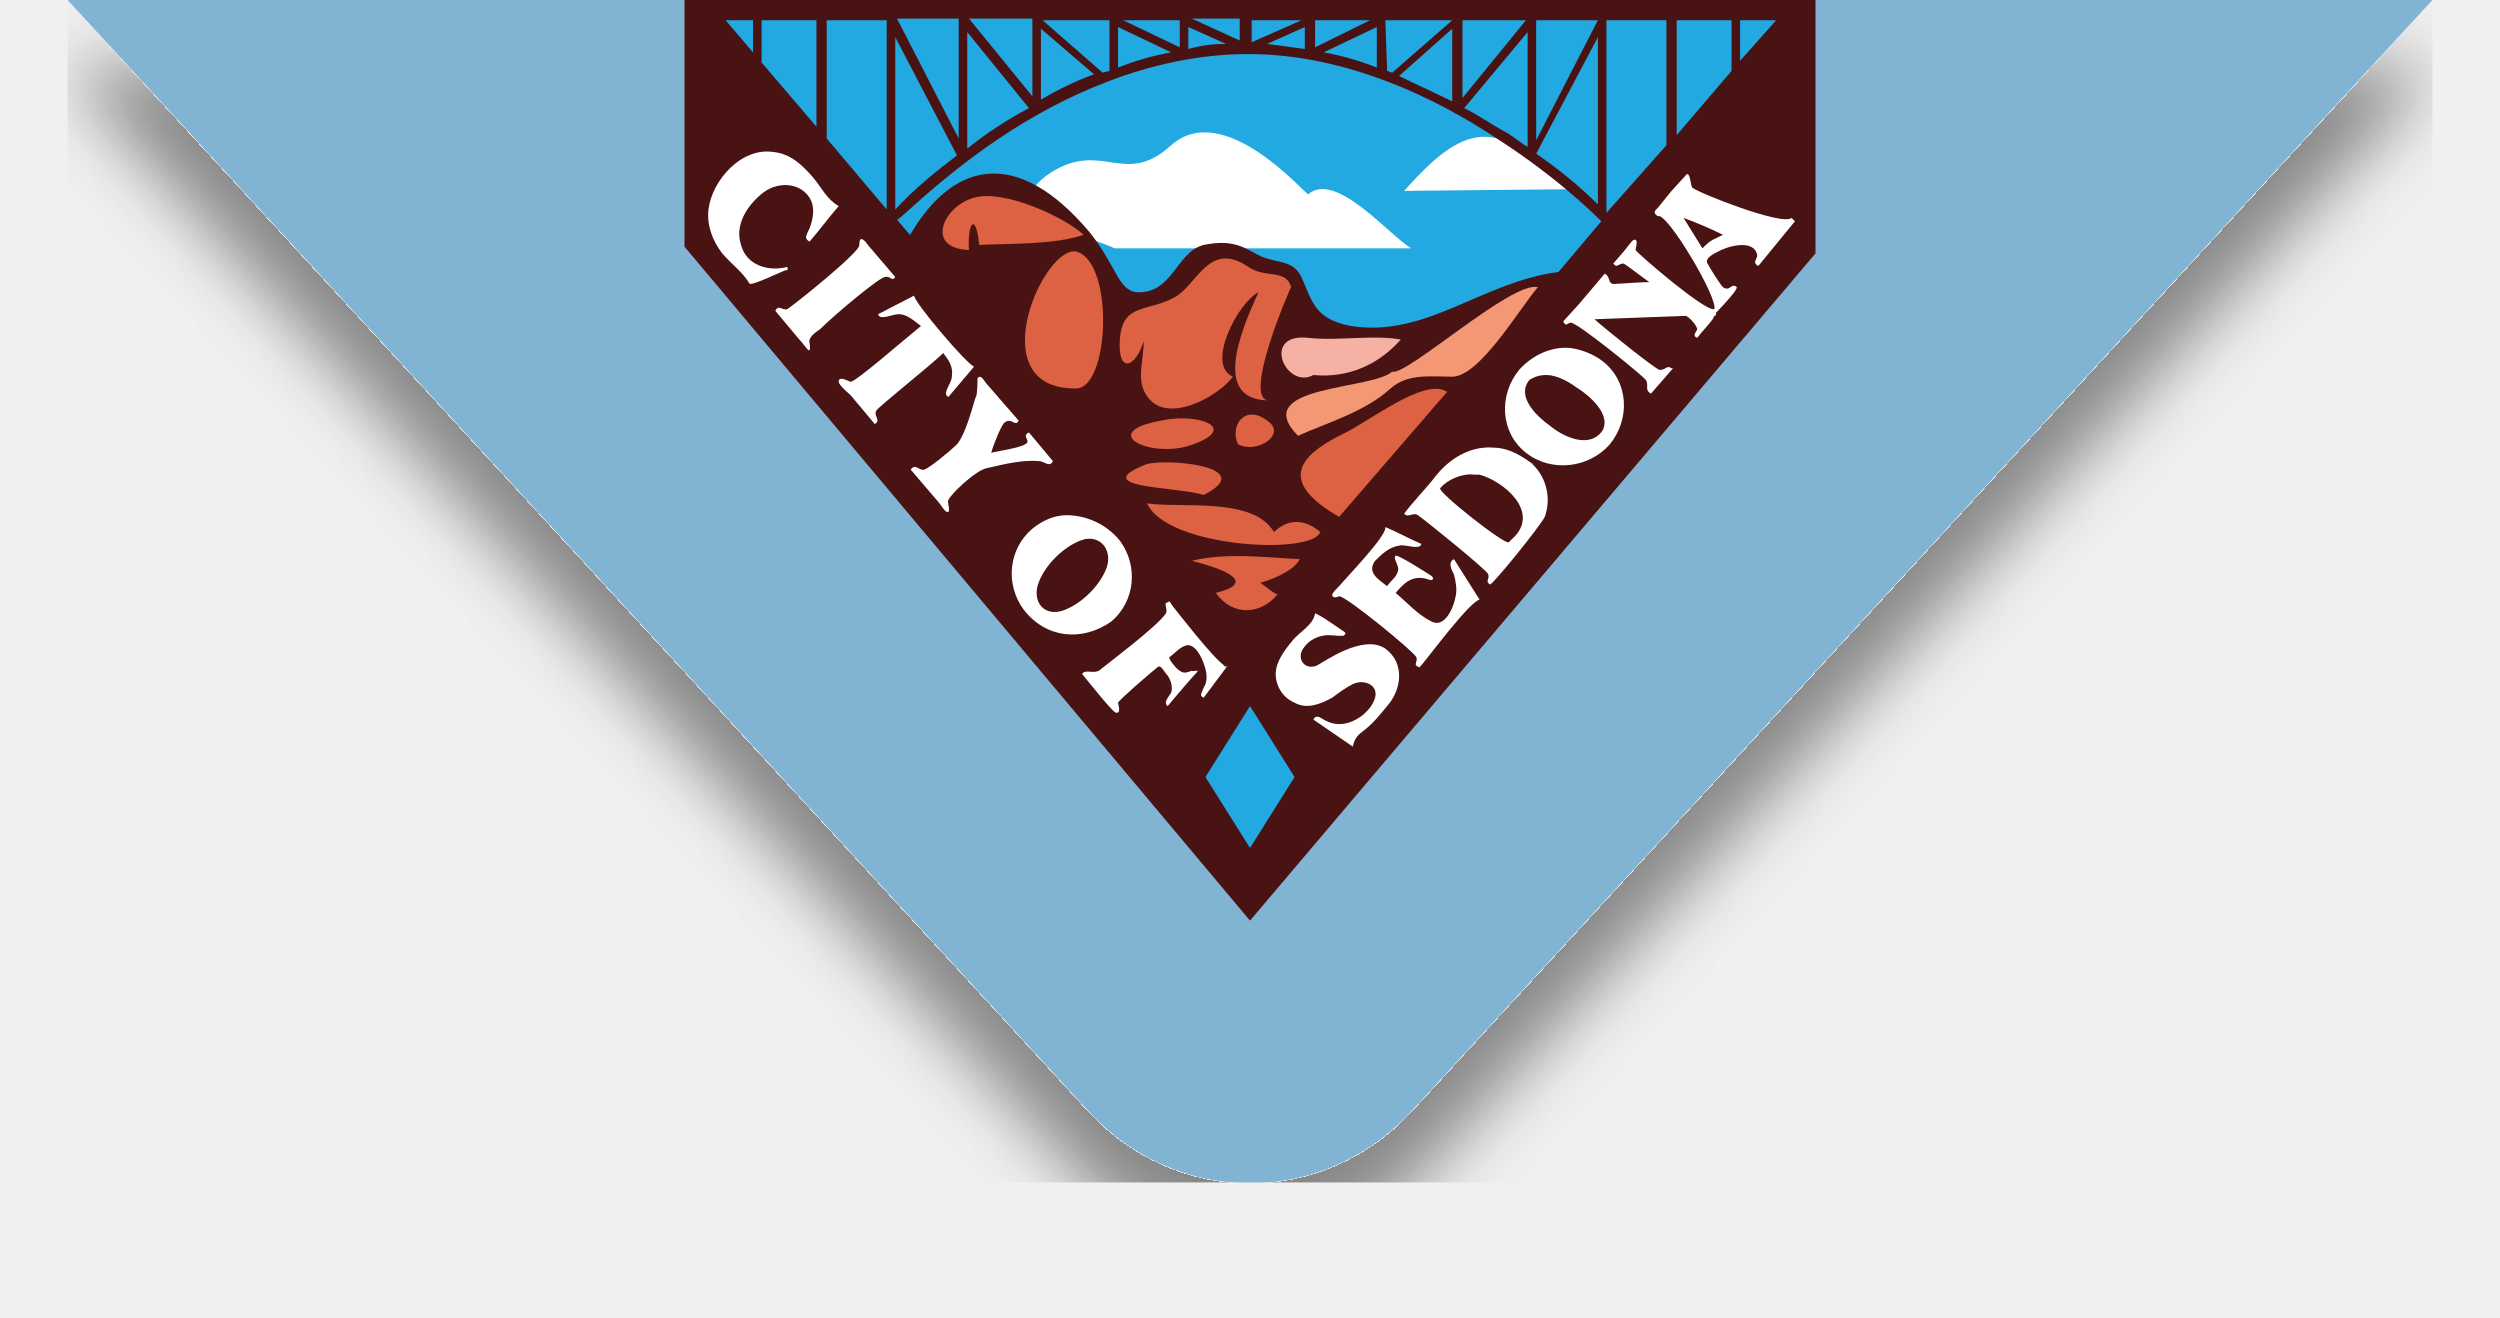
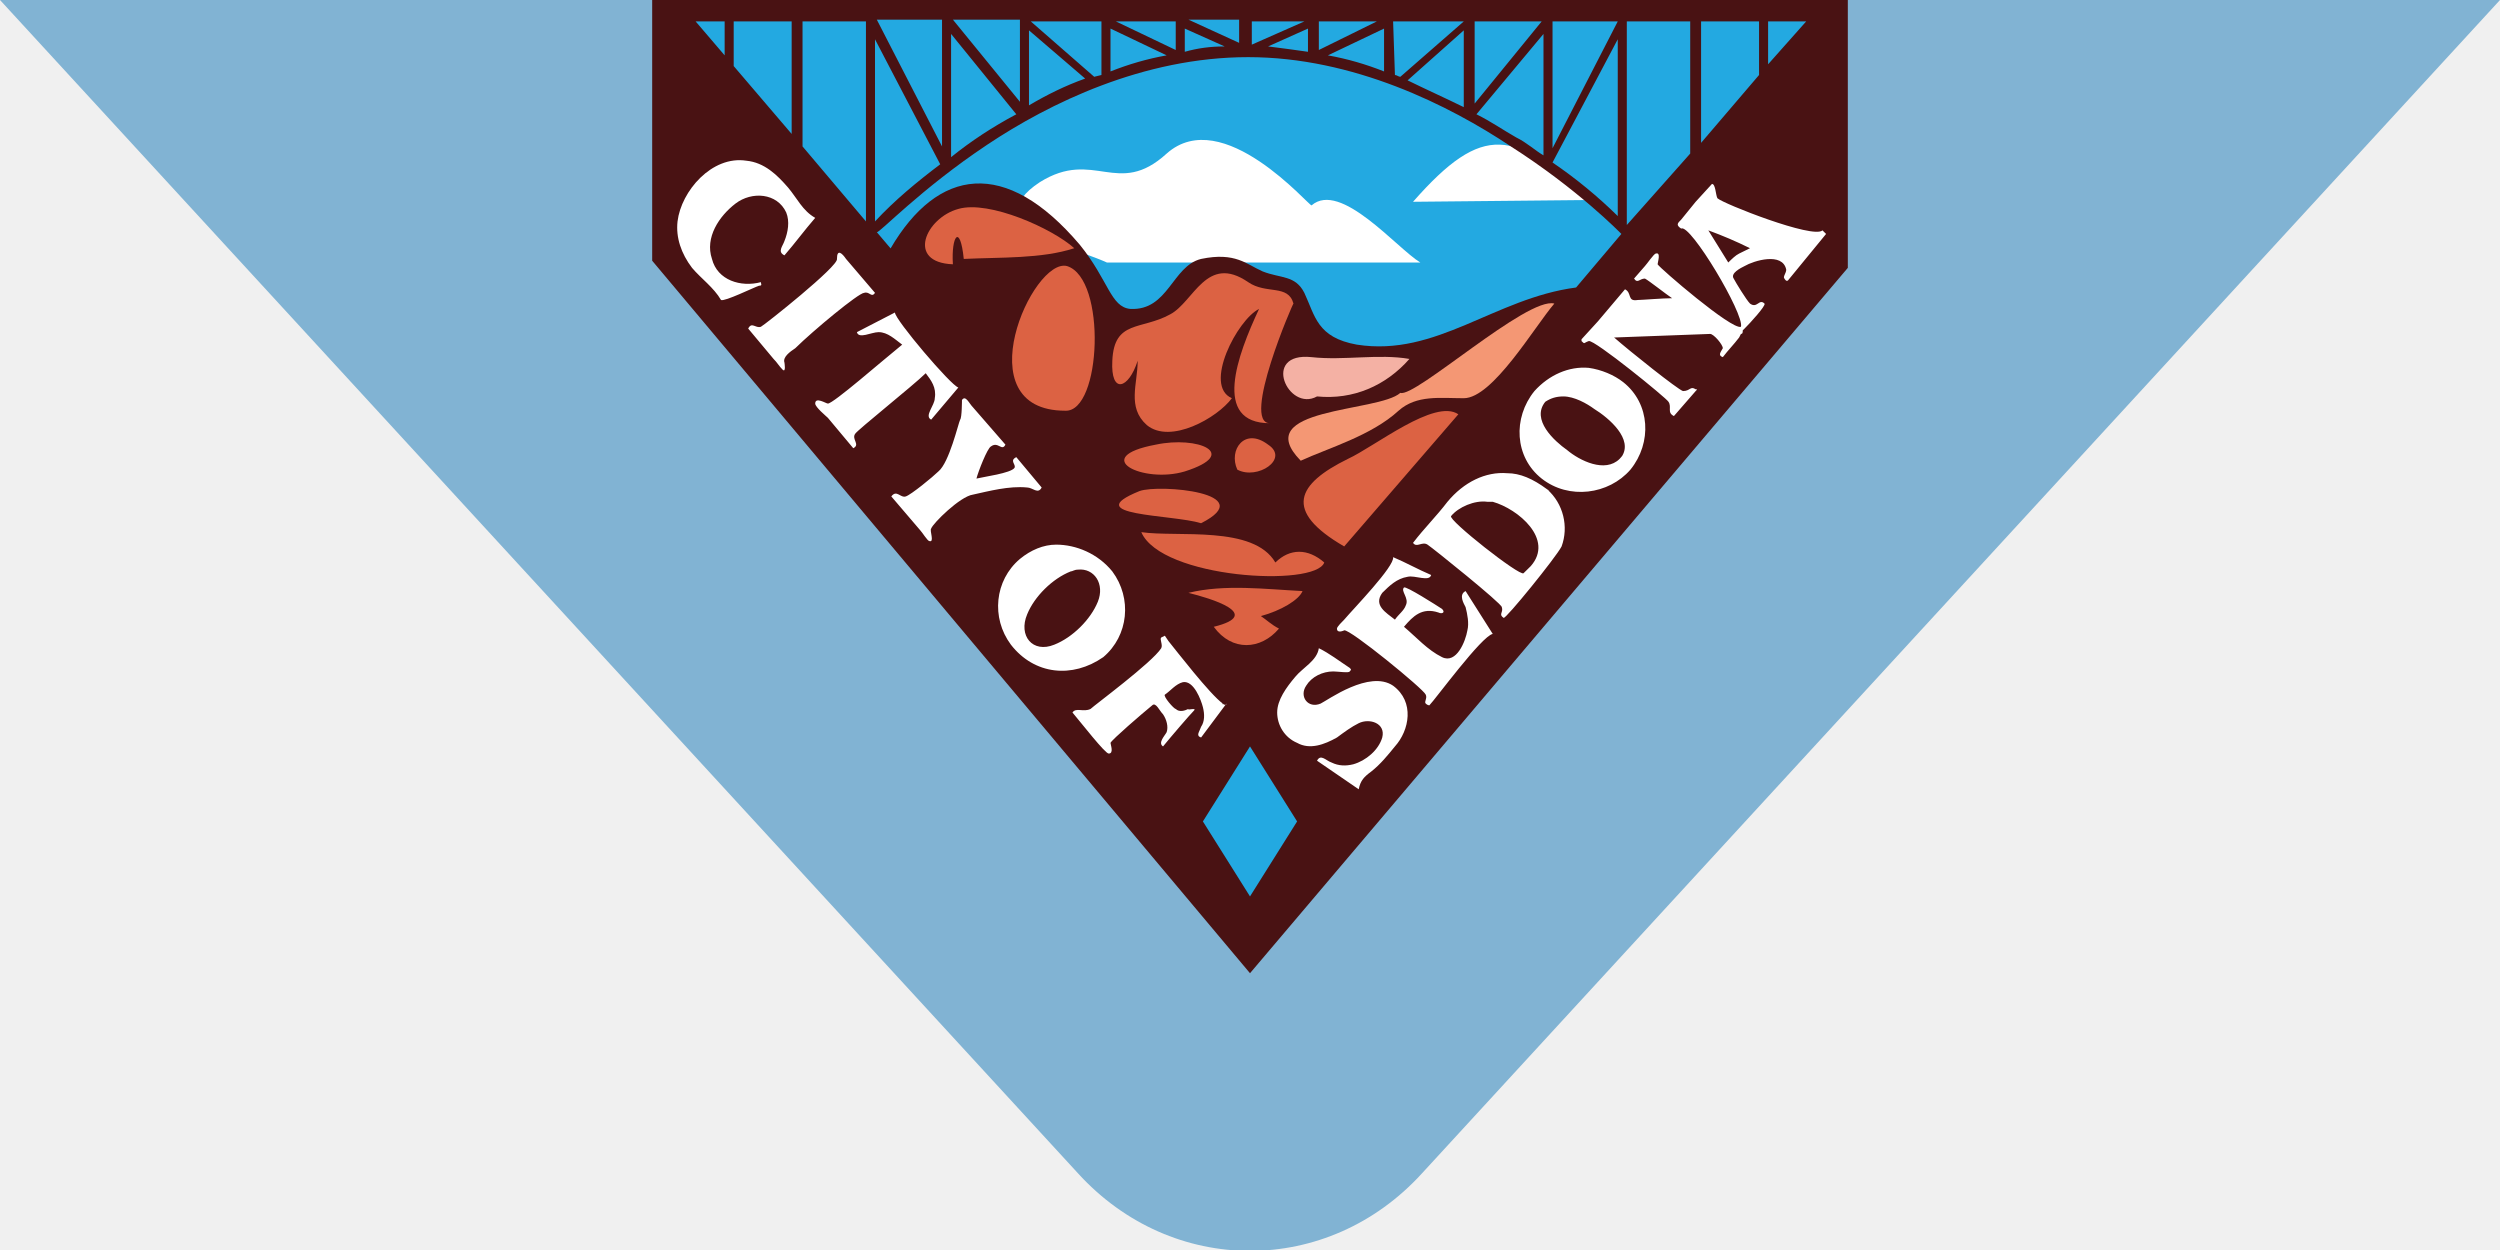
- <svg xmlns="http://www.w3.org/2000/svg" width="148" height="78" viewBox="0 0 148 78" fill="none">
-   <g clip-path="url(#clip0_68131_510)" filter="url(#filter0_dd_68131_510)">
-     <path d="M144 0H4L64.362 65.7C69.638 71.5 78.362 71.5 83.638 65.7L144 0Z" fill="#81B3D3" />
-     <path d="M41.232 0.5L73.797 38.4L106.261 0.7L41.232 0.5Z" fill="#23A9E1" />
-     <path d="M65.986 14.7H83.536C82.218 13.9 79.073 10.1 77.449 11.5C77.348 11.6 72.478 5.8 69.333 8.6C66.594 11.1 65.275 8.3 62.232 10.2C58.58 12.6 64.261 13.9 65.986 14.7ZM93.073 11.2L83.13 11.3C87.087 6.8 88.812 7.3 93.073 11.2Z" fill="white" />
-     <path d="M103.014 3.6V1.2H105.145L103.014 3.6ZM53.101 13C53.203 13.1 55.536 10.6 59.29 8.1C62.739 5.8 68.014 3.2 73.898 3.2C79.783 3.2 85.159 5.9 88.609 8.2C92.362 10.6 94.696 13 94.797 13.1L92.261 16.1C87.696 16.7 84.449 20 79.986 19.3C77.754 18.9 77.652 17.7 77.043 16.4C76.536 15.4 75.725 15.6 74.71 15.2C73.797 14.8 73.188 14.1 71.261 14.5C69.638 14.9 69.435 17.4 67.304 17.3C66.188 17.2 66.087 15.7 64.464 13.7C60.304 8.8 56.511 9.41 53.873 13.91L53.101 13ZM44.58 1.2V3.1L42.956 1.2H44.58ZM99.261 1.2H102.507V4.2L99.261 8V1.2ZM95.101 12.6V1.2H98.652V8.6L95.101 12.6ZM94.594 2.2V12.1C93.478 11 92.261 10 90.942 9.1L94.594 2.2ZM90.435 1.9V8.7C89.927 8.4 89.522 8 88.913 7.7C88.203 7.3 87.493 6.8 86.681 6.4L90.435 1.9ZM85.971 1.7V6C84.957 5.5 83.841 5 82.826 4.5L85.971 1.7ZM86.58 1.2H90.333L86.58 5.8V1.2ZM90.942 1.2H94.594L90.942 8.3V1.2ZM82.014 1.2H85.971L82.42 4.3C82.319 4.3 82.217 4.2 82.116 4.2L82.014 1.2ZM81.507 1.6V4C80.493 3.6 79.478 3.3 78.362 3.1L81.507 1.6ZM77.246 1.6V2.9C76.536 2.8 75.826 2.7 75.014 2.6L77.246 1.6ZM70.348 1.6L72.58 2.6C71.768 2.6 71.058 2.7 70.348 2.9V1.6ZM66.188 1.6L69.333 3.1C68.217 3.3 67.203 3.6 66.188 4V1.6ZM69.841 2.8L66.493 1.2H69.841V2.8ZM73.391 2.4L70.551 1.1H73.391V2.4ZM74.101 1.2H77.043L74.101 2.5V1.2ZM77.855 1.2H81.101L77.855 2.8V1.2ZM65.275 4.3L61.725 1.2H65.681V4.2L65.275 4.3ZM61.623 1.7L64.768 4.4C63.652 4.8 62.638 5.3 61.623 5.9V1.7ZM57.261 1.9L60.913 6.4C59.594 7.1 58.377 7.9 57.261 8.8V1.9ZM53 2.2L56.652 9.2C55.333 10.2 54.116 11.2 53 12.4V2.2ZM56.754 8.2L53.101 1.1H56.754V8.2ZM61.116 5.7L57.362 1.1H61.116V5.7ZM48.333 7.5L45.087 3.7V1.2H48.333V7.5ZM48.942 1.2H52.493V12.4L48.942 8.2V1.2ZM40.522 0V14.6L74 54.5L107.478 15V0H40.522Z" fill="#491213" />
-     <path d="M71.362 46L74 41.8L76.638 46L74 50.2L71.362 46Z" fill="#23A9E1" />
-     <path d="M79.275 30.6C75.826 28.6 76.638 27.1 79.478 25.7C81 25 84.348 22.3 85.667 23.2L79.275 30.6ZM76.942 33.1C74.913 33 72.58 32.7 70.551 33.2C71.768 33.5 74.811 34.4 71.971 35.1C72.985 36.5 74.609 36.4 75.623 35.2C75.217 35 74.913 34.7 74.609 34.5C75.725 34.2 76.739 33.6 76.942 33.1ZM78.159 31.5C77.246 30.7 76.232 30.7 75.42 31.5C74.203 29.4 69.942 30.1 67.913 29.8C69.029 32.4 77.652 32.9 78.159 31.5ZM71.261 29.3C69.638 28.8 64.362 28.9 67.811 27.5C68.927 27.1 74.609 27.6 71.261 29.3ZM73.29 26.3C72.782 25.2 73.696 23.9 75.014 24.9C76.232 25.7 74.406 26.9 73.29 26.3ZM70.348 26.4C68.014 27.1 64.971 25.6 68.725 24.9C71.058 24.4 73.493 25.4 70.348 26.4C70.449 26.4 70.246 26.4 70.348 26.4ZM67.71 20.2C67.203 21.8 66.188 22.1 66.29 20.2C66.391 17.9 67.913 18.5 69.536 17.6C70.855 16.9 71.565 14.2 73.898 15.8C74.913 16.5 76.13 15.9 76.435 17C76.435 16.9 73.493 23.7 75.116 23.7C71.87 23.7 73.29 19.9 74.507 17.3C73.29 17.9 71.362 21.6 72.985 22.3C72.174 23.4 69.536 24.9 68.217 23.8C67.101 22.8 67.71 21.5 67.71 20.2ZM63.652 23C57.971 23 61.826 14.4 63.754 14.9C65.985 15.6 65.681 23.1 63.652 23ZM57.362 14.8C54.725 14.7 55.84 12.2 57.667 11.7C59.391 11.2 62.942 12.8 64.159 13.9C62.333 14.5 60 14.4 57.971 14.5C57.768 12.5 57.261 13.2 57.362 14.8Z" fill="#DC6243" />
-     <path d="M76.841 25.8C73.899 22.8 81.203 23.1 82.42 22C83.232 22.3 89.522 16.6 91.043 17C89.928 18.3 87.594 22.3 85.971 22.3C84.652 22.3 83.333 22.1 82.319 23C80.797 24.4 78.362 25.1 76.841 25.8Z" fill="#F49774" />
-     <path d="M77.754 22.2C76.13 23.1 74.609 19.7 77.449 20C79.275 20.2 81.203 19.8 82.928 20.1C81.609 21.6 79.783 22.4 77.754 22.2Z" fill="#F4B1A4" />
-     <path d="M55.841 20.9C56.145 21.3 56.449 21.7 56.348 22.3C56.348 22.7 55.739 23.3 56.145 23.5L57.667 21.7C57.261 21.6 54.116 17.9 54.116 17.5L51.986 18.6C52.087 19 52.797 18.6 53.203 18.6C53.71 18.6 54.116 19 54.522 19.3C53.406 20.2 50.667 22.6 50.362 22.6C50.261 22.6 49.652 22.2 49.652 22.6C49.652 22.8 50.261 23.3 50.362 23.4L51.783 25.1C52.188 24.9 51.681 24.6 51.884 24.3C51.986 24.1 55.13 21.6 55.841 20.9ZM52.391 16.4C52.696 16.3 52.797 16.7 53 16.4L51.377 14.5C51.174 14.2 50.87 13.9 50.87 14.5C50.971 14.9 46.812 18.2 46.609 18.3C46.304 18.4 46.102 18 45.899 18.4C46.406 19 46.812 19.5 47.319 20.1C47.522 20.3 47.623 20.5 47.826 20.7C48.029 20.9 47.928 20.3 47.928 20.3C47.826 20 48.232 19.7 48.536 19.5C49.551 18.5 52.087 16.4 52.391 16.4ZM46.609 15.8C45.493 16.1 44.174 15.7 43.87 14.5C43.464 13.3 44.275 12.1 45.188 11.4C46.102 10.7 47.522 10.8 48.029 11.9C48.232 12.4 48.13 13 47.928 13.5C47.826 13.8 47.522 14.1 47.928 14.3C48.536 13.6 49.044 12.9 49.652 12.2C48.942 11.8 48.638 11.1 48.13 10.5C47.522 9.8 46.812 9.1 45.797 9C43.87 8.7 42.145 10.7 41.942 12.4C41.841 13.3 42.145 14.2 42.754 15C43.261 15.6 43.971 16.1 44.377 16.8C44.58 16.9 46.203 16.1 46.507 16C46.71 16 46.609 15.9 46.609 15.8C46.609 15.8 46.102 16 46.609 15.8ZM72.478 39.4C71.768 38.9 69.841 36.4 69.435 35.9L69.232 35.6L69.029 35.7C68.928 35.8 69.13 36.1 69.029 36.3C68.522 37.1 65.275 39.5 65.073 39.7C64.667 39.9 64.261 39.6 64.058 39.9C64.565 40.5 65.884 42.2 66.087 42.2C66.391 42.2 66.188 41.7 66.188 41.6C66.29 41.4 67.913 40 68.522 39.5C68.725 39.3 68.928 39.8 69.13 40C69.333 40.3 69.435 40.7 69.333 41C69.232 41.2 68.826 41.6 69.13 41.8C69.536 41.3 70.652 40 70.855 39.8C71.058 39.6 70.449 39.8 70.551 39.7C70.348 39.8 70.043 39.9 69.841 39.7C69.739 39.7 69.13 39 69.232 38.9C69.536 38.7 69.841 38.3 70.246 38.2C70.855 38.1 71.261 39.2 71.362 39.6C71.464 40 71.464 40.4 71.261 40.7C71.159 41 70.957 41.2 71.261 41.3L72.681 39.4C72.681 39.5 72.58 39.5 72.478 39.4C72.58 39.5 72.377 39.4 72.478 39.4ZM63.145 30.5C62.435 30.5 61.725 30.8 61.116 31.3C59.696 32.5 59.493 34.6 60.609 36.1C61.928 37.8 64.058 38 65.783 36.8C67.203 35.6 67.406 33.5 66.29 32C65.478 31 64.261 30.5 63.145 30.5ZM64.362 31.9C65.275 31.8 65.884 32.7 65.478 33.7C65.073 34.7 64.058 35.7 63.044 36.1C61.826 36.6 61.014 35.6 61.522 34.4C61.928 33.4 62.942 32.4 63.957 32C64.058 32 64.159 31.9 64.362 31.9ZM61.522 27.3C61.826 27.3 62.13 27.7 62.333 27.3L60.913 25.6C60.507 25.8 60.913 26 60.812 26.2C60.609 26.5 59.087 26.7 58.681 26.8C58.783 26.4 59.29 25.1 59.493 25C59.899 24.7 60.102 25.3 60.304 24.9L58.478 22.8C58.275 22.6 58.072 22.1 57.87 22.4C57.87 22.4 57.87 23.4 57.768 23.5C57.667 23.7 57.16 25.9 56.551 26.4C56.246 26.7 55.029 27.7 54.725 27.8C54.42 27.9 54.217 27.4 53.913 27.8L55.536 29.7C55.638 29.8 55.942 30.3 56.044 30.3C56.348 30.4 56.044 29.7 56.145 29.6C56.246 29.3 57.768 27.8 58.478 27.7C59.391 27.5 60.507 27.2 61.522 27.3C61.725 27.3 61.319 27.3 61.522 27.3ZM86.073 34C86.174 34.4 86.275 34.9 86.174 35.3C86.073 35.9 85.565 37.2 84.754 36.8C83.942 36.4 83.333 35.7 82.623 35.1C83.13 34.5 83.638 34 84.551 34.3C84.754 34.4 84.957 34.3 84.754 34.1C84.449 33.9 82.725 32.8 82.623 32.9C82.42 33.1 82.928 33.5 82.725 33.9C82.623 34.2 82.319 34.4 82.116 34.7C81.609 34.3 80.899 33.9 81.406 33.2C81.812 32.8 82.217 32.4 82.826 32.3C83.232 32.2 84.043 32.6 84.145 32.2C83.435 31.9 82.725 31.5 82.014 31.2C82.116 31.7 79.783 34.1 79.275 34.7C79.174 34.8 78.87 35.1 78.87 35.2C78.87 35.5 79.275 35.3 79.275 35.3C79.58 35.2 83.739 38.6 83.841 38.9C83.942 39.1 83.739 39.3 83.841 39.4C83.841 39.4 83.942 39.5 84.043 39.5C84.348 39.2 86.986 35.6 87.594 35.5C87.087 34.7 86.58 33.9 86.073 33.1C85.667 33.3 85.971 33.8 86.073 34ZM82.014 38.4C80.696 37.5 78.362 39.2 77.957 39.4C77.246 39.7 76.739 39 77.145 38.4C77.449 37.9 78.058 37.6 78.667 37.6C78.87 37.6 79.58 37.7 79.58 37.6C79.681 37.5 79.681 37.5 79.58 37.4C78.971 37 78.464 36.6 77.855 36.3C77.754 37 76.942 37.4 76.536 37.9C76.029 38.5 75.522 39.2 75.522 39.9C75.522 40.6 75.928 41.3 76.638 41.6C77.348 42 78.159 41.7 78.87 41.3C79.275 41 79.681 40.7 80.087 40.5C80.696 40.2 81.609 40.5 81.406 41.3C81.203 42 80.493 42.6 79.783 42.8C79.377 42.9 78.971 42.9 78.565 42.7C78.261 42.6 77.957 42.2 77.754 42.6L80.087 44.2C80.189 43.7 80.391 43.5 80.797 43.2C81.304 42.8 81.71 42.3 82.116 41.8C82.928 40.9 83.232 39.3 82.014 38.4ZM99.87 10.3C99.87 10.4 99.87 10.4 99.87 10.3L98.957 11.3L98.145 12.3C97.942 12.5 97.841 12.6 98.145 12.8C98.652 12.5 101.696 17.6 101.493 18.3C100.986 18.5 96.928 15 96.826 14.8C96.826 14.7 97.029 14.1 96.725 14.2C96.623 14.2 96.217 14.8 96.116 14.9L95.507 15.6C95.71 15.9 95.812 15.6 96.116 15.6C96.319 15.7 97.333 16.5 97.638 16.7C97.13 16.7 95.913 16.8 95.71 16.8C95.102 16.9 95.406 16.4 95 16.2L93.478 18L92.565 19C92.565 19 92.565 19 92.565 19.1C92.768 19.3 92.667 19.2 92.971 19.1C93.275 19 97.333 22.3 97.435 22.5C97.638 22.8 97.333 23.1 97.739 23.3L98.957 21.9C99.058 21.8 99.058 21.8 98.957 21.8C98.652 21.6 98.652 21.9 98.246 21.9C97.942 21.8 95.304 19.7 94.391 18.9L99.768 18.7C99.971 18.7 100.478 19.3 100.478 19.5C100.377 19.7 100.174 19.9 100.478 20C100.783 19.6 101.087 19.3 101.391 18.9L101.493 18.7C101.594 18.7 101.594 18.6 101.594 18.5L101.696 18.4C102 18.1 102.913 17.1 102.812 17C102.507 16.7 102.406 17.3 102 17C101.797 16.8 101.188 15.8 101.087 15.6C100.884 15.3 101.493 15 101.696 14.9C102.203 14.6 103.826 14.1 104.029 15.1C104.029 15.3 103.826 15.5 103.928 15.6C103.928 15.6 104.029 15.8 104.13 15.7L106.261 13.1C106.159 13 106.159 13 106.058 12.9C105.551 13.4 100.478 11.4 100.174 11.1C100.073 10.9 100.073 10.3 99.87 10.3ZM99.667 12.9C100.478 13.2 101.188 13.5 102 13.9C101.797 14 101.594 14.1 101.391 14.2C101.188 14.3 100.986 14.5 100.783 14.7L99.667 12.9ZM92.971 20.6C91.855 20.5 90.739 21 89.928 21.9C88.71 23.4 88.812 25.6 90.333 26.8C91.855 28 94.087 27.7 95.304 26.3C96.522 24.8 96.42 22.6 94.899 21.4C94.391 21 93.681 20.7 92.971 20.6ZM91.551 22.2C92.159 22.2 92.87 22.6 93.275 22.9C94.087 23.4 95.507 24.6 94.797 25.6C94.797 25.5 94.899 25.5 94.696 25.7C93.884 26.5 92.464 25.8 91.754 25.2C91.043 24.7 89.725 23.5 90.536 22.5C90.841 22.3 91.145 22.2 91.551 22.2ZM88.406 26.5C87.188 26.4 85.971 27 85.058 28.1C84.449 28.9 83.739 29.6 83.13 30.4C83.333 30.7 83.638 30.3 83.942 30.5C84.246 30.7 88.102 33.8 88.102 34C88.203 34.3 87.899 34.4 88.203 34.6C88.304 34.7 91.145 31.2 91.449 30.6C91.855 29.5 91.551 28.2 90.638 27.4C90.739 27.5 90.841 27.5 90.638 27.4C89.826 26.8 89.116 26.5 88.406 26.5ZM87.29 28.1C87.391 28.1 87.493 28.1 87.594 28.1C89.014 28.5 91.043 30.2 89.725 31.7C89.522 31.9 89.725 31.7 89.319 32.1C89.116 32.3 85.058 29.1 85.261 28.9C85.667 28.4 86.58 28 87.29 28.1Z" fill="white" />
+ <svg xmlns="http://www.w3.org/2000/svg" width="140" height="70" viewBox="0 0 140 70" fill="none">
+   <g clip-path="url(#clip0_68137_511)">
+     <path d="M140 0H0L60.362 65.7C65.638 71.5 74.362 71.5 79.638 65.7L140 0Z" fill="#81B3D3" />
+     <path d="M37.232 0.5L69.797 38.4L102.261 0.7L37.232 0.5Z" fill="#23A9E1" />
+     <path d="M61.986 14.7H79.536C78.218 13.9 75.073 10.1 73.449 11.5C73.348 11.6 68.478 5.8 65.333 8.6C62.594 11.1 61.275 8.3 58.232 10.2C54.58 12.6 60.261 13.9 61.986 14.7ZM89.073 11.2L79.13 11.3C83.087 6.8 84.812 7.3 89.073 11.2Z" fill="white" />
+     <path d="M99.014 3.6V1.2H101.145L99.014 3.6ZM49.101 13C49.203 13.1 51.536 10.6 55.29 8.1C58.739 5.8 64.014 3.2 69.898 3.2C75.783 3.2 81.159 5.9 84.609 8.2C88.362 10.6 90.696 13 90.797 13.1L88.261 16.1C83.696 16.7 80.449 20 75.986 19.3C73.754 18.9 73.652 17.7 73.043 16.4C72.536 15.4 71.725 15.6 70.71 15.2C69.797 14.8 69.188 14.1 67.261 14.5C65.638 14.9 65.435 17.4 63.304 17.3C62.188 17.2 62.087 15.7 60.464 13.7C56.304 8.8 52.511 9.41 49.873 13.91L49.101 13ZM40.58 1.2V3.1L38.956 1.2H40.58ZM95.261 1.2H98.507V4.2L95.261 8V1.2ZM91.101 12.6V1.2H94.652V8.6L91.101 12.6ZM90.594 2.2V12.1C89.478 11 88.261 10 86.942 9.1L90.594 2.2ZM86.435 1.9V8.7C85.927 8.4 85.522 8 84.913 7.7C84.203 7.3 83.493 6.8 82.681 6.4L86.435 1.9ZM81.971 1.7V6C80.957 5.5 79.841 5 78.826 4.5L81.971 1.7ZM82.58 1.2H86.333L82.58 5.8V1.2ZM86.942 1.2H90.594L86.942 8.3V1.2ZM78.014 1.2H81.971L78.42 4.3C78.319 4.3 78.217 4.2 78.116 4.2L78.014 1.2ZM77.507 1.6V4C76.493 3.6 75.478 3.3 74.362 3.1L77.507 1.6ZM73.246 1.6V2.9C72.536 2.8 71.826 2.7 71.014 2.6L73.246 1.6ZM66.348 1.6L68.58 2.6C67.768 2.6 67.058 2.7 66.348 2.9V1.6ZM62.188 1.6L65.333 3.1C64.217 3.3 63.203 3.6 62.188 4V1.6ZM65.841 2.8L62.493 1.2H65.841V2.8ZM69.391 2.4L66.551 1.1H69.391V2.4ZM70.101 1.2H73.043L70.101 2.5V1.2ZM73.855 1.2H77.101L73.855 2.8V1.2ZM61.275 4.3L57.725 1.2H61.681V4.2L61.275 4.3ZM57.623 1.7L60.768 4.4C59.652 4.8 58.638 5.3 57.623 5.9V1.7ZM53.261 1.9L56.913 6.4C55.594 7.1 54.377 7.9 53.261 8.8V1.9ZM49 2.2L52.652 9.2C51.333 10.2 50.116 11.2 49 12.4V2.2ZM52.754 8.2L49.101 1.1H52.754V8.2ZM57.116 5.7L53.362 1.1H57.116V5.7ZM44.333 7.5L41.087 3.7V1.2H44.333V7.5ZM44.942 1.2H48.493V12.4L44.942 8.2V1.2ZM36.522 0V14.6L70 54.5L103.478 15V0H36.522Z" fill="#491213" />
+     <path d="M67.362 46L70 41.8L72.638 46L70 50.2L67.362 46Z" fill="#23A9E1" />
+     <path d="M75.275 30.6C71.826 28.6 72.638 27.1 75.478 25.7C77 25 80.348 22.3 81.667 23.2L75.275 30.6ZM72.942 33.1C70.913 33 68.58 32.7 66.551 33.2C67.768 33.5 70.811 34.4 67.971 35.1C68.985 36.5 70.609 36.4 71.623 35.2C71.217 35 70.913 34.7 70.609 34.5C71.725 34.2 72.739 33.6 72.942 33.1ZM74.159 31.5C73.246 30.7 72.232 30.7 71.42 31.5C70.203 29.4 65.942 30.1 63.913 29.8C65.029 32.4 73.652 32.9 74.159 31.5ZM67.261 29.3C65.638 28.8 60.362 28.9 63.812 27.5C64.927 27.1 70.609 27.6 67.261 29.3ZM69.29 26.3C68.782 25.2 69.696 23.9 71.014 24.9C72.232 25.7 70.406 26.9 69.29 26.3ZM66.348 26.4C64.014 27.1 60.971 25.6 64.725 24.9C67.058 24.4 69.493 25.4 66.348 26.4C66.246 26.4 66.449 26.4 66.348 26.4ZM63.71 20.2C63.203 21.8 62.188 22.1 62.29 20.2C62.391 17.9 63.913 18.5 65.536 17.6C66.855 16.9 67.565 14.2 69.898 15.8C70.913 16.5 72.13 15.9 72.435 17C72.435 16.9 69.493 23.7 71.116 23.7C67.87 23.7 69.29 19.9 70.507 17.3C69.29 17.9 67.362 21.6 68.985 22.3C68.174 23.4 65.536 24.9 64.217 23.8C63.101 22.8 63.71 21.5 63.71 20.2ZM59.652 23C53.971 23 57.826 14.4 59.754 14.9C61.985 15.6 61.681 23.1 59.652 23ZM53.362 14.8C50.725 14.7 51.84 12.2 53.667 11.7C55.391 11.2 58.942 12.8 60.159 13.9C58.333 14.5 56 14.4 53.971 14.5C53.768 12.5 53.261 13.2 53.362 14.8Z" fill="#DC6243" />
+     <path d="M72.841 25.8C69.899 22.8 77.203 23.1 78.42 22C79.232 22.3 85.522 16.6 87.043 17C85.928 18.3 83.594 22.3 81.971 22.3C80.652 22.3 79.333 22.1 78.319 23C76.797 24.4 74.362 25.1 72.841 25.8Z" fill="#F49774" />
+     <path d="M73.754 22.2C72.13 23.1 70.609 19.7 73.449 20C75.275 20.2 77.203 19.8 78.928 20.1C77.609 21.6 75.783 22.4 73.754 22.2Z" fill="#F4B1A4" />
+     <path d="M51.841 20.9C52.145 21.3 52.449 21.7 52.348 22.3C52.348 22.7 51.739 23.3 52.145 23.5L53.667 21.7C53.261 21.6 50.116 17.9 50.116 17.5L47.986 18.6C48.087 19 48.797 18.6 49.203 18.6C49.71 18.6 50.116 19 50.522 19.3C49.406 20.2 46.667 22.6 46.362 22.6C46.261 22.6 45.652 22.2 45.652 22.6C45.652 22.8 46.261 23.3 46.362 23.4L47.783 25.1C48.188 24.9 47.681 24.6 47.884 24.3C47.986 24.1 51.13 21.6 51.841 20.9ZM48.391 16.4C48.696 16.3 48.797 16.7 49 16.4L47.377 14.5C47.174 14.2 46.87 13.9 46.87 14.5C46.971 14.9 42.812 18.2 42.609 18.3C42.304 18.4 42.102 18 41.899 18.4C42.406 19 42.812 19.5 43.319 20.1C43.522 20.3 43.623 20.5 43.826 20.7C44.029 20.9 43.928 20.3 43.928 20.3C43.826 20 44.232 19.7 44.536 19.5C45.551 18.5 48.087 16.4 48.391 16.4ZM42.609 15.8C41.493 16.1 40.174 15.7 39.87 14.5C39.464 13.3 40.275 12.1 41.188 11.4C42.102 10.7 43.522 10.8 44.029 11.9C44.232 12.4 44.13 13 43.928 13.5C43.826 13.8 43.522 14.1 43.928 14.3C44.536 13.6 45.044 12.9 45.652 12.2C44.942 11.8 44.638 11.1 44.13 10.5C43.522 9.8 42.812 9.1 41.797 9C39.87 8.7 38.145 10.7 37.942 12.4C37.841 13.3 38.145 14.2 38.754 15C39.261 15.6 39.971 16.1 40.377 16.8C40.58 16.9 42.203 16.1 42.507 16C42.71 16 42.609 15.9 42.609 15.8C42.609 15.8 42.102 16 42.609 15.8ZM68.478 39.4C67.768 38.9 65.841 36.4 65.435 35.9L65.232 35.6L65.029 35.7C64.928 35.8 65.13 36.1 65.029 36.3C64.522 37.1 61.275 39.5 61.072 39.7C60.667 39.9 60.261 39.6 60.058 39.9C60.565 40.5 61.884 42.2 62.087 42.2C62.391 42.2 62.188 41.7 62.188 41.6C62.29 41.4 63.913 40 64.522 39.5C64.725 39.3 64.928 39.8 65.13 40C65.333 40.3 65.435 40.7 65.333 41C65.232 41.2 64.826 41.6 65.13 41.8C65.536 41.3 66.652 40 66.855 39.8C67.058 39.6 66.449 39.8 66.551 39.7C66.348 39.8 66.043 39.9 65.841 39.7C65.739 39.7 65.13 39 65.232 38.9C65.536 38.7 65.841 38.3 66.246 38.2C66.855 38.1 67.261 39.2 67.362 39.6C67.464 40 67.464 40.4 67.261 40.7C67.159 41 66.957 41.2 67.261 41.3L68.681 39.4C68.681 39.5 68.58 39.5 68.478 39.4C68.58 39.5 68.377 39.4 68.478 39.4ZM59.145 30.5C58.435 30.5 57.725 30.8 57.116 31.3C55.696 32.5 55.493 34.6 56.609 36.1C57.928 37.8 60.058 38 61.783 36.8C63.203 35.6 63.406 33.5 62.29 32C61.478 31 60.261 30.5 59.145 30.5ZM60.362 31.9C61.275 31.8 61.884 32.7 61.478 33.7C61.072 34.7 60.058 35.7 59.044 36.1C57.826 36.6 57.014 35.6 57.522 34.4C57.928 33.4 58.942 32.4 59.957 32C60.058 32 60.16 31.9 60.362 31.9ZM57.522 27.3C57.826 27.3 58.13 27.7 58.333 27.3L56.913 25.6C56.507 25.8 56.913 26 56.812 26.2C56.609 26.5 55.087 26.7 54.681 26.8C54.783 26.4 55.29 25.1 55.493 25C55.899 24.7 56.102 25.3 56.304 24.9L54.478 22.8C54.275 22.6 54.072 22.1 53.87 22.4C53.87 22.4 53.87 23.4 53.768 23.5C53.667 23.7 53.16 25.9 52.551 26.4C52.246 26.7 51.029 27.7 50.725 27.8C50.42 27.9 50.217 27.4 49.913 27.8L51.536 29.7C51.638 29.8 51.942 30.3 52.044 30.3C52.348 30.4 52.044 29.7 52.145 29.6C52.246 29.3 53.768 27.8 54.478 27.7C55.391 27.5 56.507 27.2 57.522 27.3C57.319 27.3 57.725 27.3 57.522 27.3ZM82.073 34C82.174 34.4 82.275 34.9 82.174 35.3C82.073 35.9 81.565 37.2 80.754 36.8C79.942 36.4 79.333 35.7 78.623 35.1C79.13 34.5 79.638 34 80.551 34.3C80.754 34.4 80.957 34.3 80.754 34.1C80.449 33.9 78.725 32.8 78.623 32.9C78.42 33.1 78.928 33.5 78.725 33.9C78.623 34.2 78.319 34.4 78.116 34.7C77.609 34.3 76.899 33.9 77.406 33.2C77.812 32.8 78.217 32.4 78.826 32.3C79.232 32.2 80.043 32.6 80.145 32.2C79.435 31.9 78.725 31.5 78.014 31.2C78.116 31.7 75.783 34.1 75.275 34.7C75.174 34.8 74.87 35.1 74.87 35.2C74.87 35.5 75.275 35.3 75.275 35.3C75.58 35.2 79.739 38.6 79.841 38.9C79.942 39.1 79.739 39.3 79.841 39.4C79.841 39.4 79.942 39.5 80.043 39.5C80.348 39.2 82.986 35.6 83.594 35.5C83.087 34.7 82.58 33.9 82.073 33.1C81.667 33.3 81.971 33.8 82.073 34ZM78.014 38.4C76.696 37.5 74.362 39.2 73.957 39.4C73.246 39.7 72.739 39 73.145 38.4C73.449 37.9 74.058 37.6 74.667 37.6C74.87 37.6 75.58 37.7 75.58 37.6C75.681 37.5 75.681 37.5 75.58 37.4C74.971 37 74.464 36.6 73.855 36.3C73.754 37 72.942 37.4 72.536 37.9C72.029 38.5 71.522 39.2 71.522 39.9C71.522 40.6 71.928 41.3 72.638 41.6C73.348 42 74.159 41.7 74.87 41.3C75.275 41 75.681 40.7 76.087 40.5C76.696 40.2 77.609 40.5 77.406 41.3C77.203 42 76.493 42.6 75.783 42.8C75.377 42.9 74.971 42.9 74.565 42.7C74.261 42.6 73.957 42.2 73.754 42.6L76.087 44.2C76.189 43.7 76.391 43.5 76.797 43.2C77.304 42.8 77.71 42.3 78.116 41.8C78.928 40.9 79.232 39.3 78.014 38.4ZM95.87 10.3C95.87 10.4 95.87 10.4 95.87 10.3L94.957 11.3L94.145 12.3C93.942 12.5 93.841 12.6 94.145 12.8C94.652 12.5 97.696 17.6 97.493 18.3C96.986 18.5 92.928 15 92.826 14.8C92.826 14.7 93.029 14.1 92.725 14.2C92.623 14.2 92.217 14.8 92.116 14.9L91.507 15.6C91.71 15.9 91.812 15.6 92.116 15.6C92.319 15.7 93.333 16.5 93.638 16.7C93.13 16.7 91.913 16.8 91.71 16.8C91.102 16.9 91.406 16.4 91 16.2L89.478 18L88.565 19C88.565 19 88.565 19 88.565 19.1C88.768 19.3 88.667 19.2 88.971 19.1C89.275 19 93.333 22.3 93.435 22.5C93.638 22.8 93.333 23.1 93.739 23.3L94.957 21.9C95.058 21.8 95.058 21.8 94.957 21.8C94.652 21.6 94.652 21.9 94.246 21.9C93.942 21.8 91.304 19.7 90.391 18.9L95.768 18.7C95.971 18.7 96.478 19.3 96.478 19.5C96.377 19.7 96.174 19.9 96.478 20C96.783 19.6 97.087 19.3 97.391 18.9L97.493 18.7C97.594 18.7 97.594 18.6 97.594 18.5L97.696 18.4C98 18.1 98.913 17.1 98.812 17C98.507 16.7 98.406 17.3 98 17C97.797 16.8 97.188 15.8 97.087 15.6C96.884 15.3 97.493 15 97.696 14.9C98.203 14.6 99.826 14.1 100.029 15.1C100.029 15.3 99.826 15.5 99.928 15.6C99.928 15.6 100.029 15.8 100.13 15.7L102.261 13.1C102.159 13 102.159 13 102.058 12.9C101.551 13.4 96.478 11.4 96.174 11.1C96.073 10.9 96.073 10.3 95.87 10.3ZM95.667 12.9C96.478 13.2 97.189 13.5 98 13.9C97.797 14 97.594 14.1 97.391 14.2C97.189 14.3 96.986 14.5 96.783 14.7L95.667 12.9ZM88.971 20.6C87.855 20.5 86.739 21 85.928 21.9C84.71 23.4 84.812 25.6 86.333 26.8C87.855 28 90.087 27.7 91.304 26.3C92.522 24.8 92.42 22.6 90.899 21.4C90.391 21 89.681 20.7 88.971 20.6ZM87.551 22.2C88.159 22.2 88.87 22.6 89.275 22.9C90.087 23.4 91.507 24.6 90.797 25.6C90.797 25.5 90.899 25.5 90.696 25.7C89.884 26.5 88.464 25.8 87.754 25.2C87.043 24.7 85.725 23.5 86.536 22.5C86.841 22.3 87.145 22.2 87.551 22.2ZM84.406 26.5C83.188 26.4 81.971 27 81.058 28.1C80.449 28.9 79.739 29.6 79.13 30.4C79.333 30.7 79.638 30.3 79.942 30.5C80.246 30.7 84.102 33.8 84.102 34C84.203 34.3 83.899 34.4 84.203 34.6C84.304 34.7 87.145 31.2 87.449 30.6C87.855 29.5 87.551 28.2 86.638 27.4C86.739 27.5 86.841 27.5 86.638 27.4C85.826 26.8 85.116 26.5 84.406 26.5ZM83.29 28.1C83.391 28.1 83.493 28.1 83.594 28.1C85.014 28.5 87.043 30.2 85.725 31.7C85.522 31.9 85.725 31.7 85.319 32.1C85.116 32.3 81.058 29.1 81.261 28.9C81.667 28.4 82.58 28 83.29 28.1Z" fill="white" />
  </g>
  <defs>
-     <filter id="filter0_dd_68131_510" x="0" y="0" width="148" height="78" filterUnits="userSpaceOnUse" color-interpolation-filters="sRGB">
-       <feFlood flood-opacity="0" result="BackgroundImageFix" />
-       <feColorMatrix in="SourceAlpha" type="matrix" values="0 0 0 0 0 0 0 0 0 0 0 0 0 0 0 0 0 0 127 0" result="hardAlpha" />
-       <feOffset dy="4" />
-       <feGaussianBlur stdDeviation="2" />
-       <feComposite in2="hardAlpha" operator="out" />
-       <feColorMatrix type="matrix" values="0 0 0 0 0 0 0 0 0 0 0 0 0 0 0 0 0 0 0.25 0" />
-       <feBlend mode="normal" in2="BackgroundImageFix" result="effect1_dropShadow_68131_510" />
-       <feColorMatrix in="SourceAlpha" type="matrix" values="0 0 0 0 0 0 0 0 0 0 0 0 0 0 0 0 0 0 127 0" result="hardAlpha" />
-       <feOffset dy="4" />
-       <feGaussianBlur stdDeviation="2" />
-       <feComposite in2="hardAlpha" operator="out" />
-       <feColorMatrix type="matrix" values="0 0 0 0 0 0 0 0 0 0 0 0 0 0 0 0 0 0 0.25 0" />
-       <feBlend mode="normal" in2="effect1_dropShadow_68131_510" result="effect2_dropShadow_68131_510" />
-       <feBlend mode="normal" in="SourceGraphic" in2="effect2_dropShadow_68131_510" result="shape" />
-     </filter>
-     <clipPath id="clip0_68131_510">
-       <rect width="140" height="70" fill="white" transform="translate(4)" />
+     <clipPath id="clip0_68137_511">
+       <rect width="140" height="70" fill="white" />
    </clipPath>
  </defs>
</svg>
